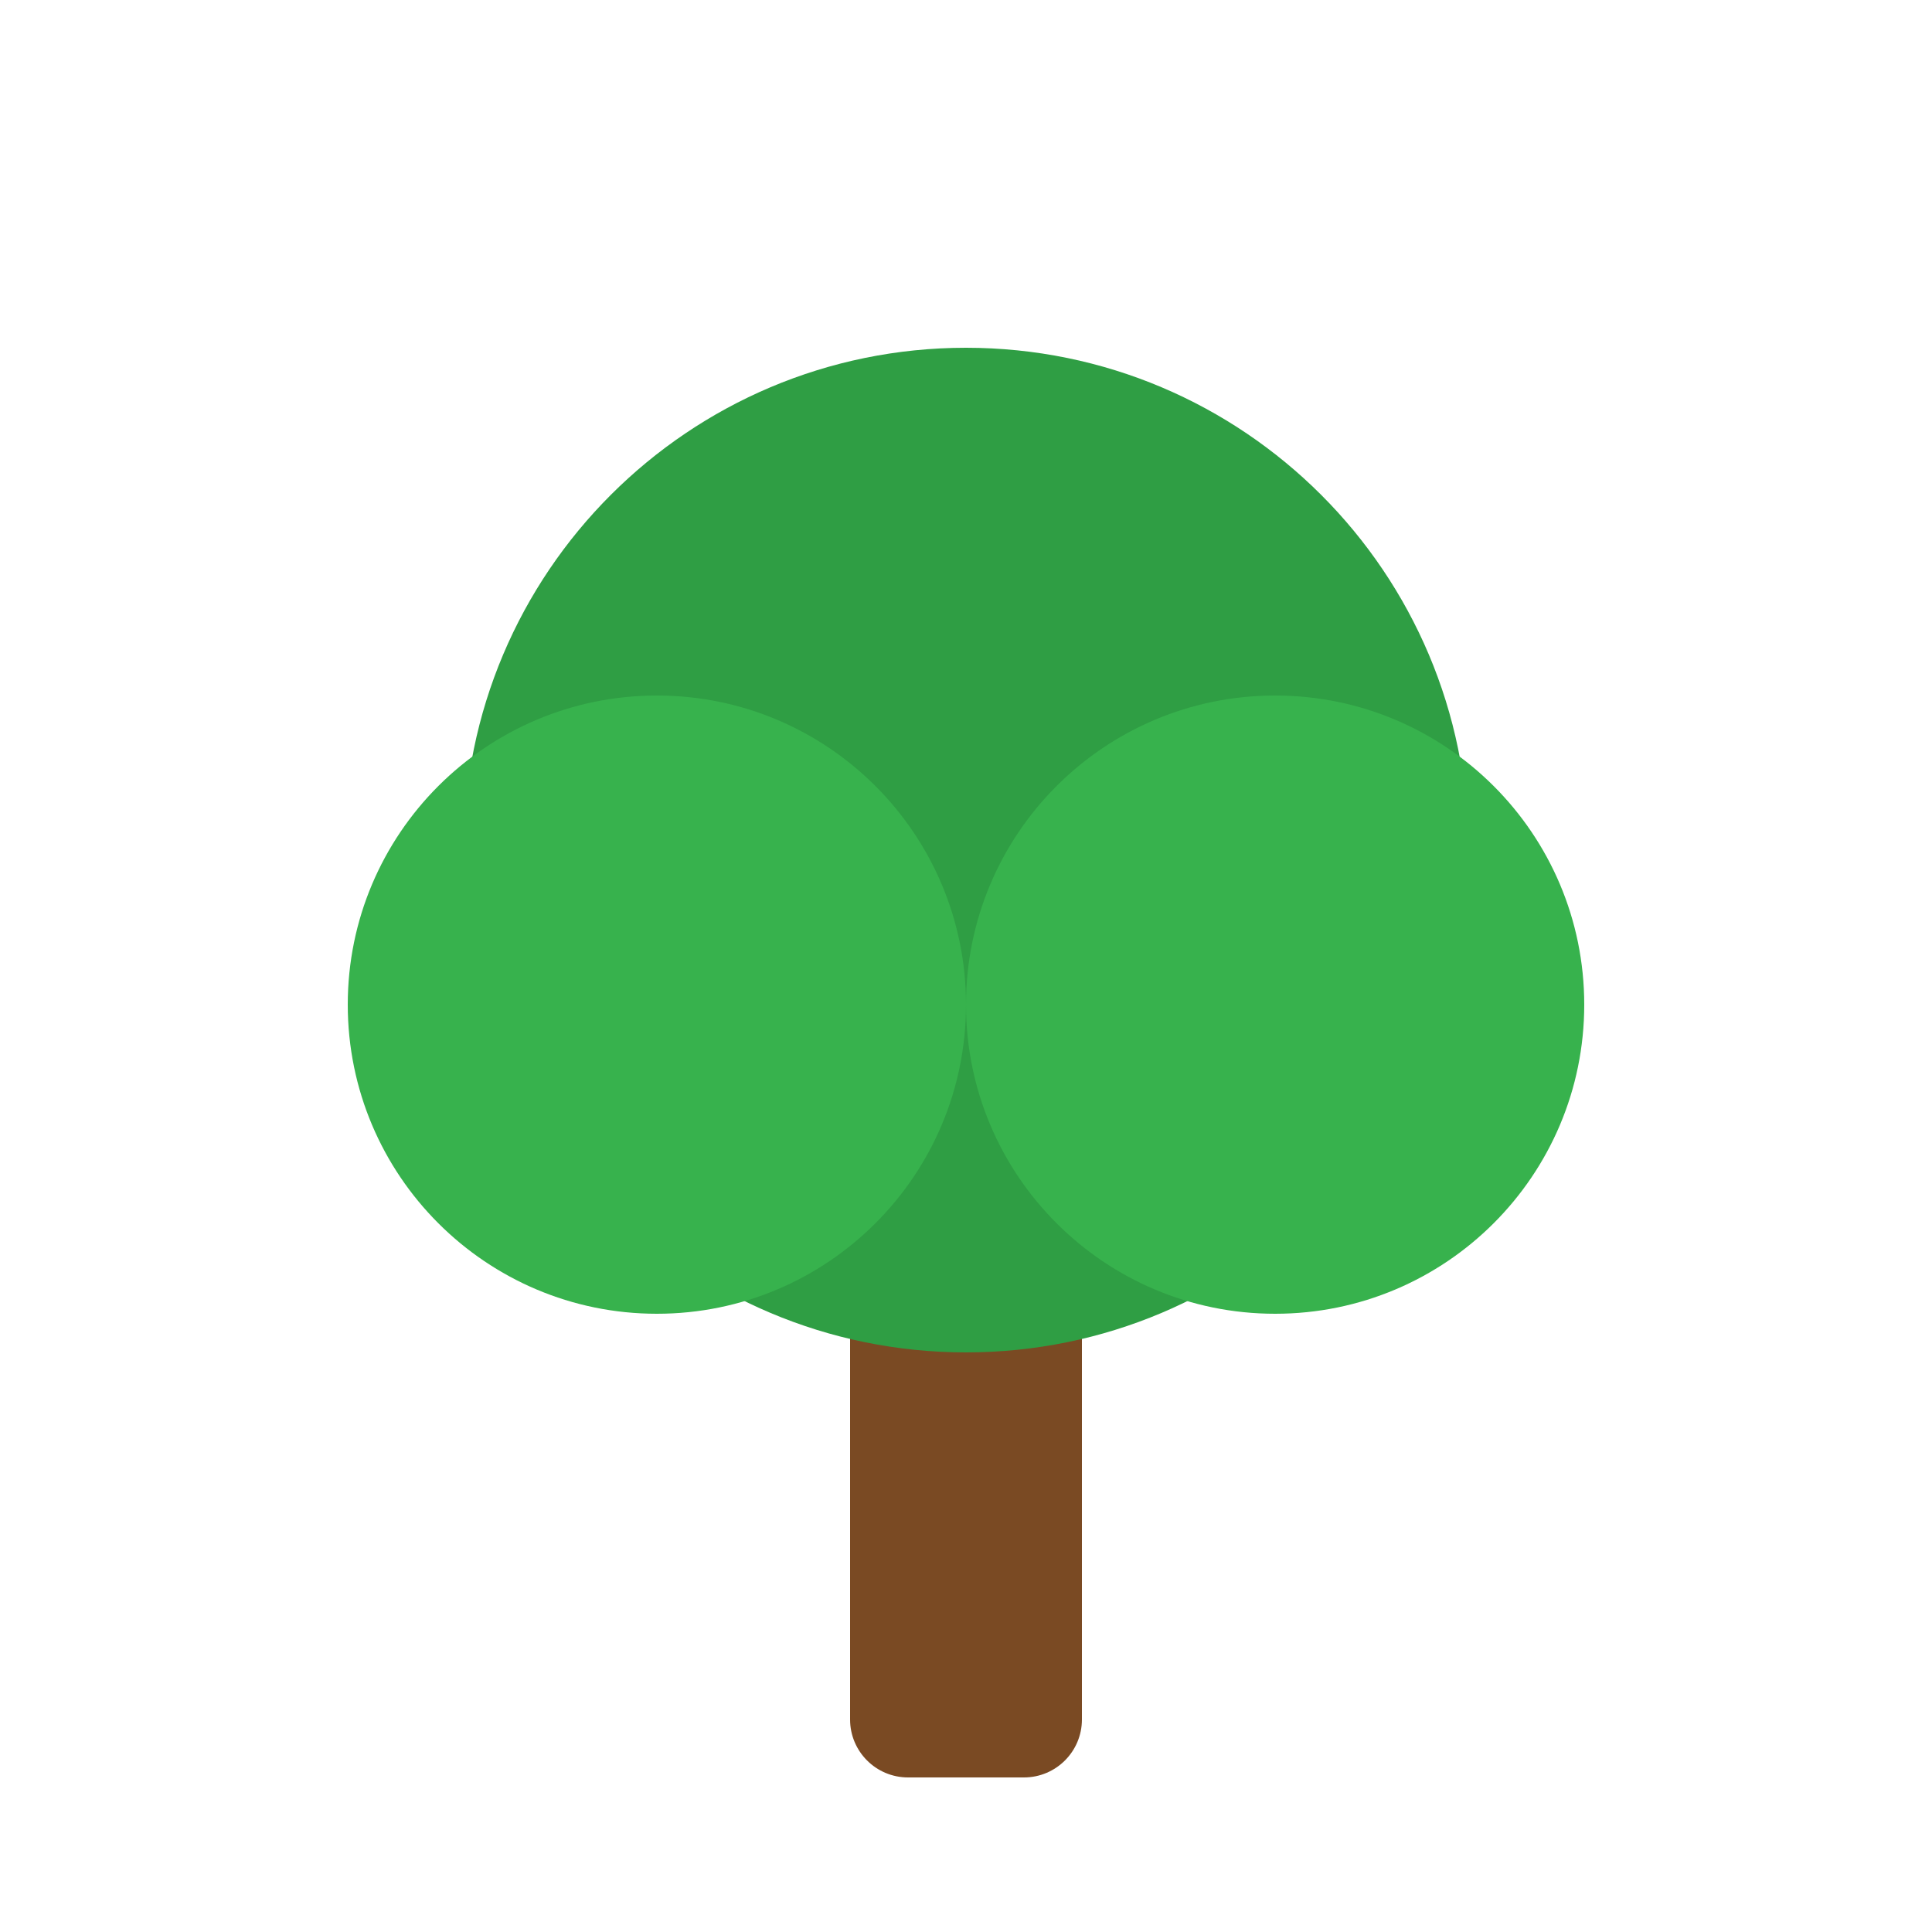
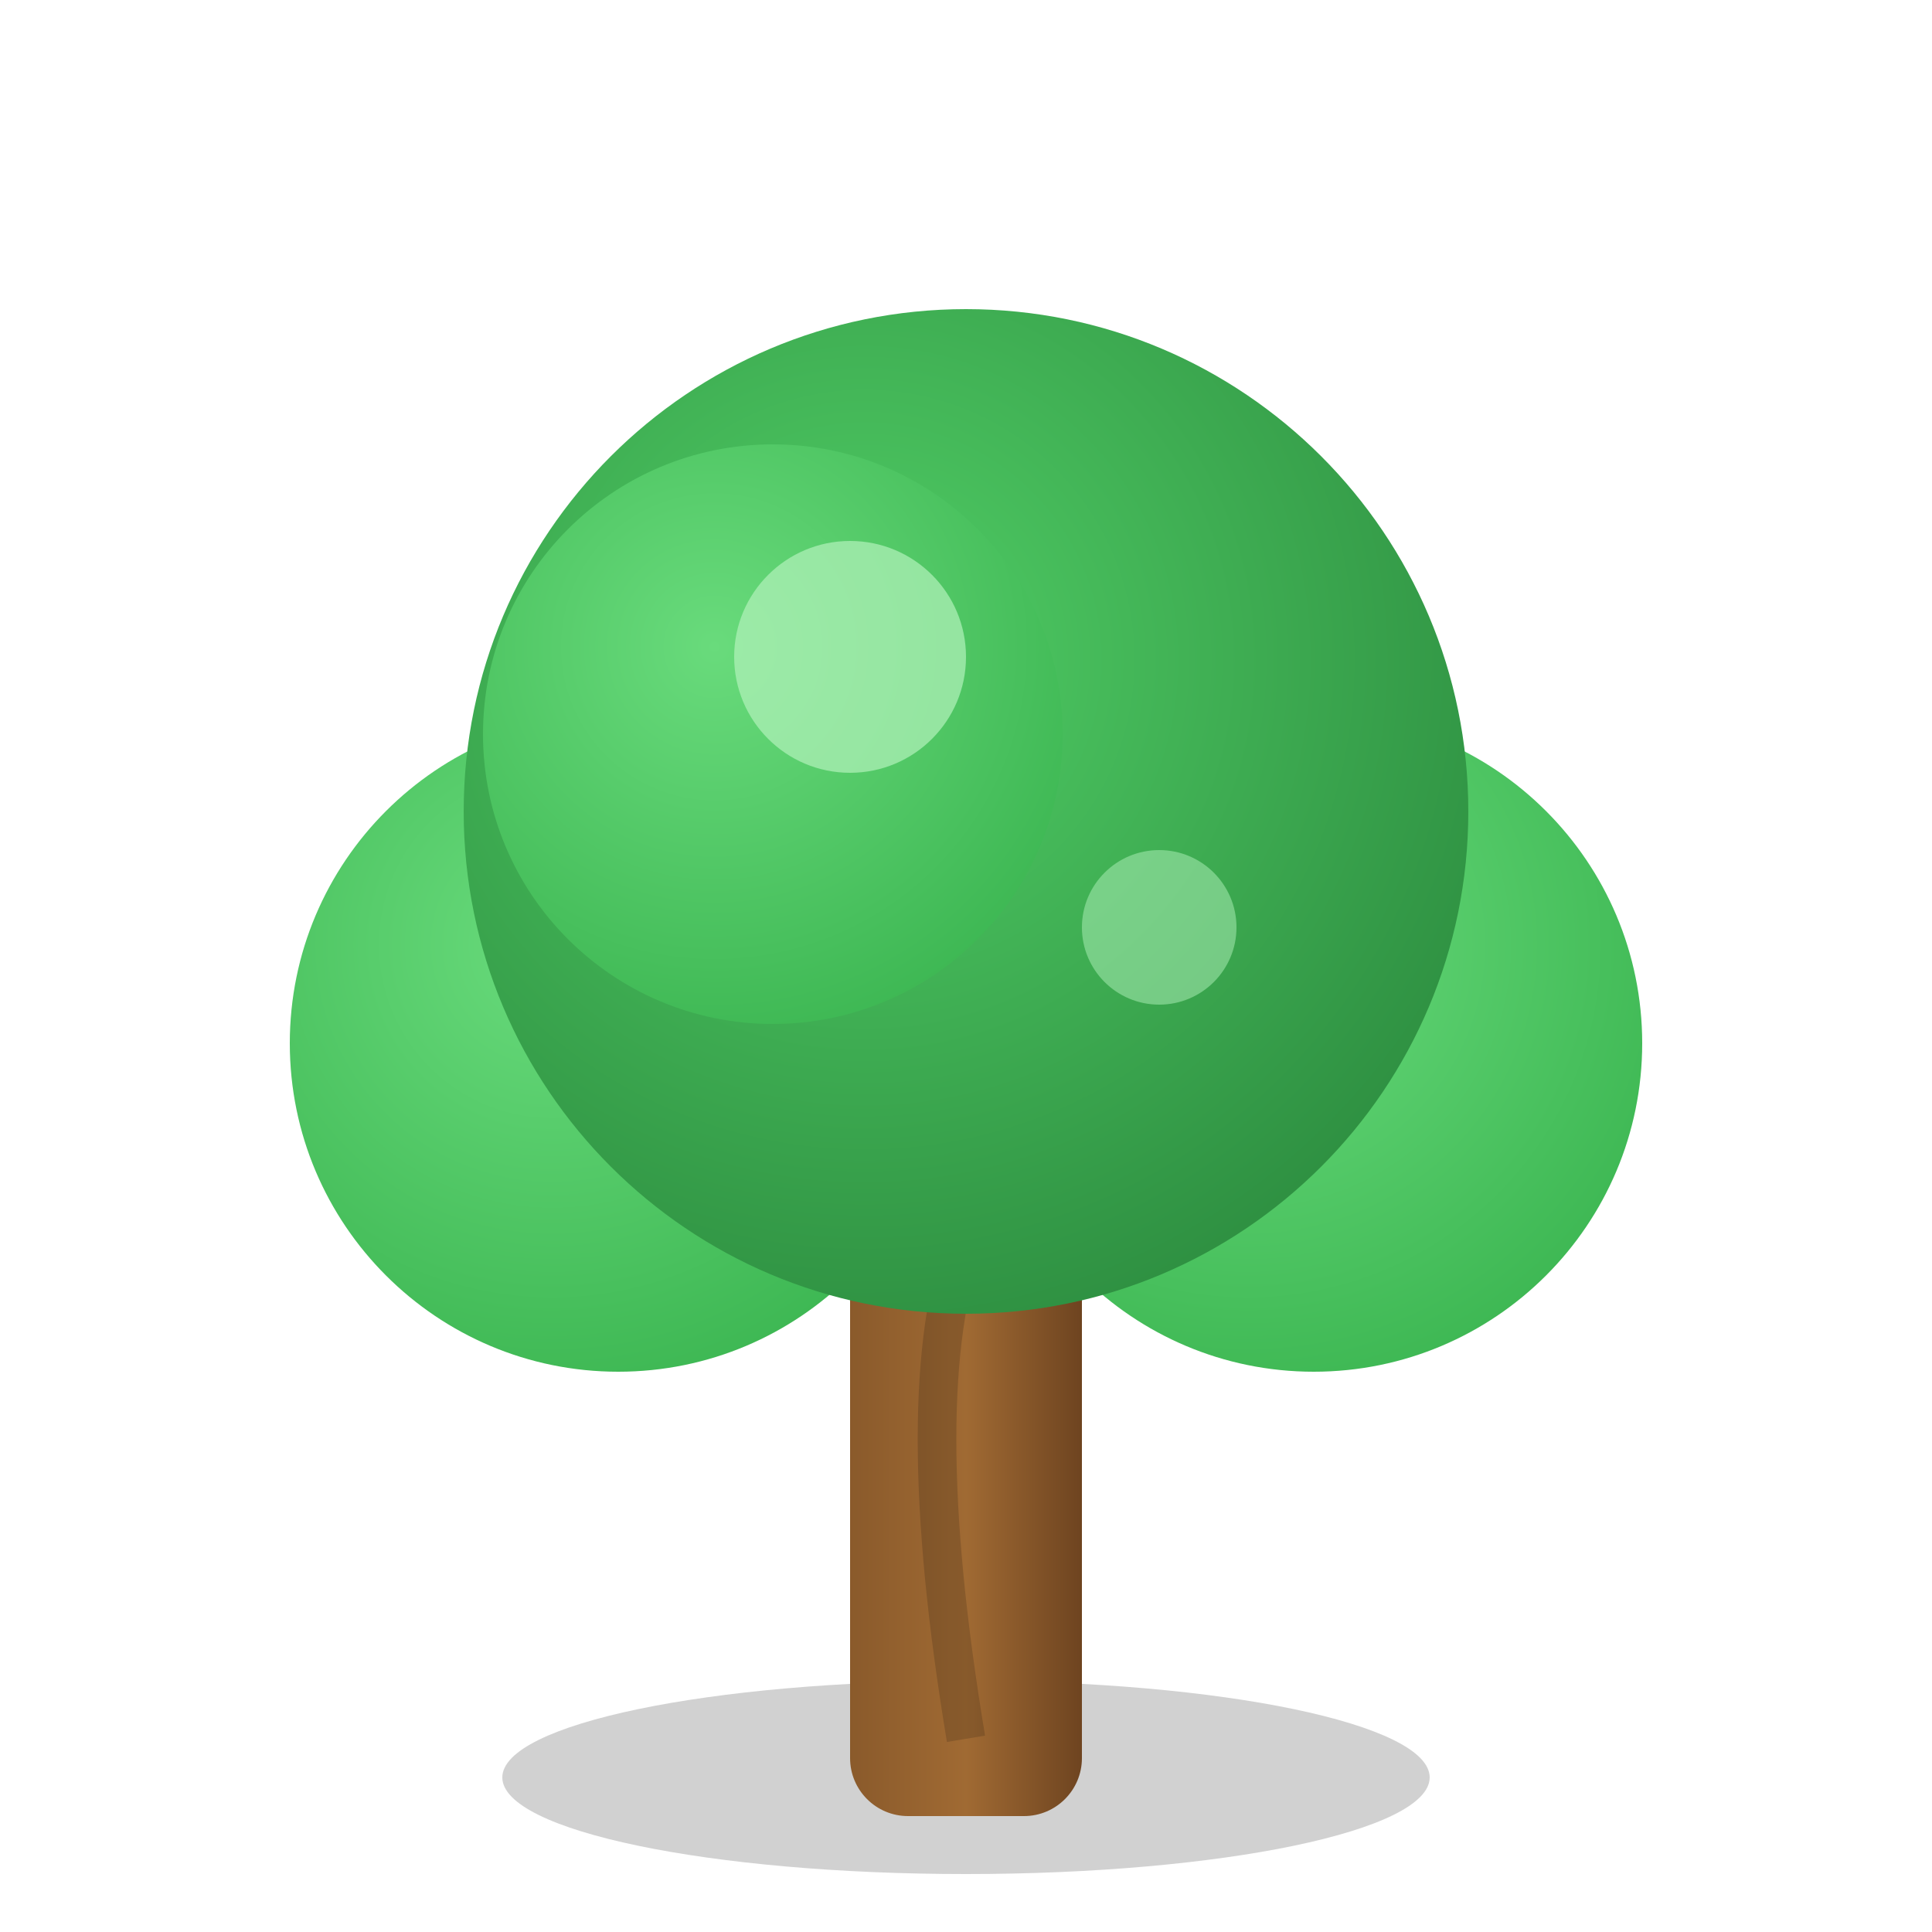
<svg xmlns="http://www.w3.org/2000/svg" viewBox="0 0 100 100">
-   <rect x="44" y="58" width="12" height="34" rx="3" fill="#7a4a23" />
-   <circle cx="50" cy="44" r="26" fill="#2f9e44" />
-   <circle cx="34" cy="52" r="16" fill="#37b24d" />
-   <circle cx="66" cy="52" r="16" fill="#37b24d" />
+   <defs>
+     <linearGradient id="trunk" x1="0" y1="0" x2="1" y2="0">
+       <stop offset="0" stop-color="#8a5a2b" />
+       <stop offset="0.5" stop-color="#a06a33" />
+       <stop offset="1" stop-color="#6e4420" />
+     </linearGradient>
+     <radialGradient id="leafA" cx="0.4" cy="0.35" r="0.75">
+       <stop offset="0" stop-color="#51cf66" />
+       <stop offset="1" stop-color="#2b8a3e" />
+     </radialGradient>
+     <radialGradient id="leafB" cx="0.4" cy="0.35" r="0.8">
+       <stop offset="0" stop-color="#69db7c" />
+       <stop offset="1" stop-color="#37b24d" />
+     </radialGradient>
+   </defs>
+   <ellipse cx="50" cy="92" rx="24" ry="5" fill="#000000" opacity="0.18" />
+   <rect x="44" y="60" width="12" height="34" rx="3" fill="url(#trunk)" />
+   <path d="M50 64 q-3 8 0 26" stroke="#000000" stroke-opacity="0.15" stroke-width="2" fill="none" />
+   <circle cx="32" cy="54" r="17" fill="url(#leafB)" />
+   <circle cx="68" cy="54" r="17" fill="url(#leafB)" />
+   <circle cx="50" cy="42" r="26" fill="url(#leafA)" />
+   <circle cx="40" cy="38" r="15" fill="url(#leafB)" />
+   <circle cx="44" cy="34" r="6" fill="#b2f2bb" opacity="0.7" />
+   <circle cx="60" cy="48" r="4" fill="#b2f2bb" opacity="0.5" />
</svg>
